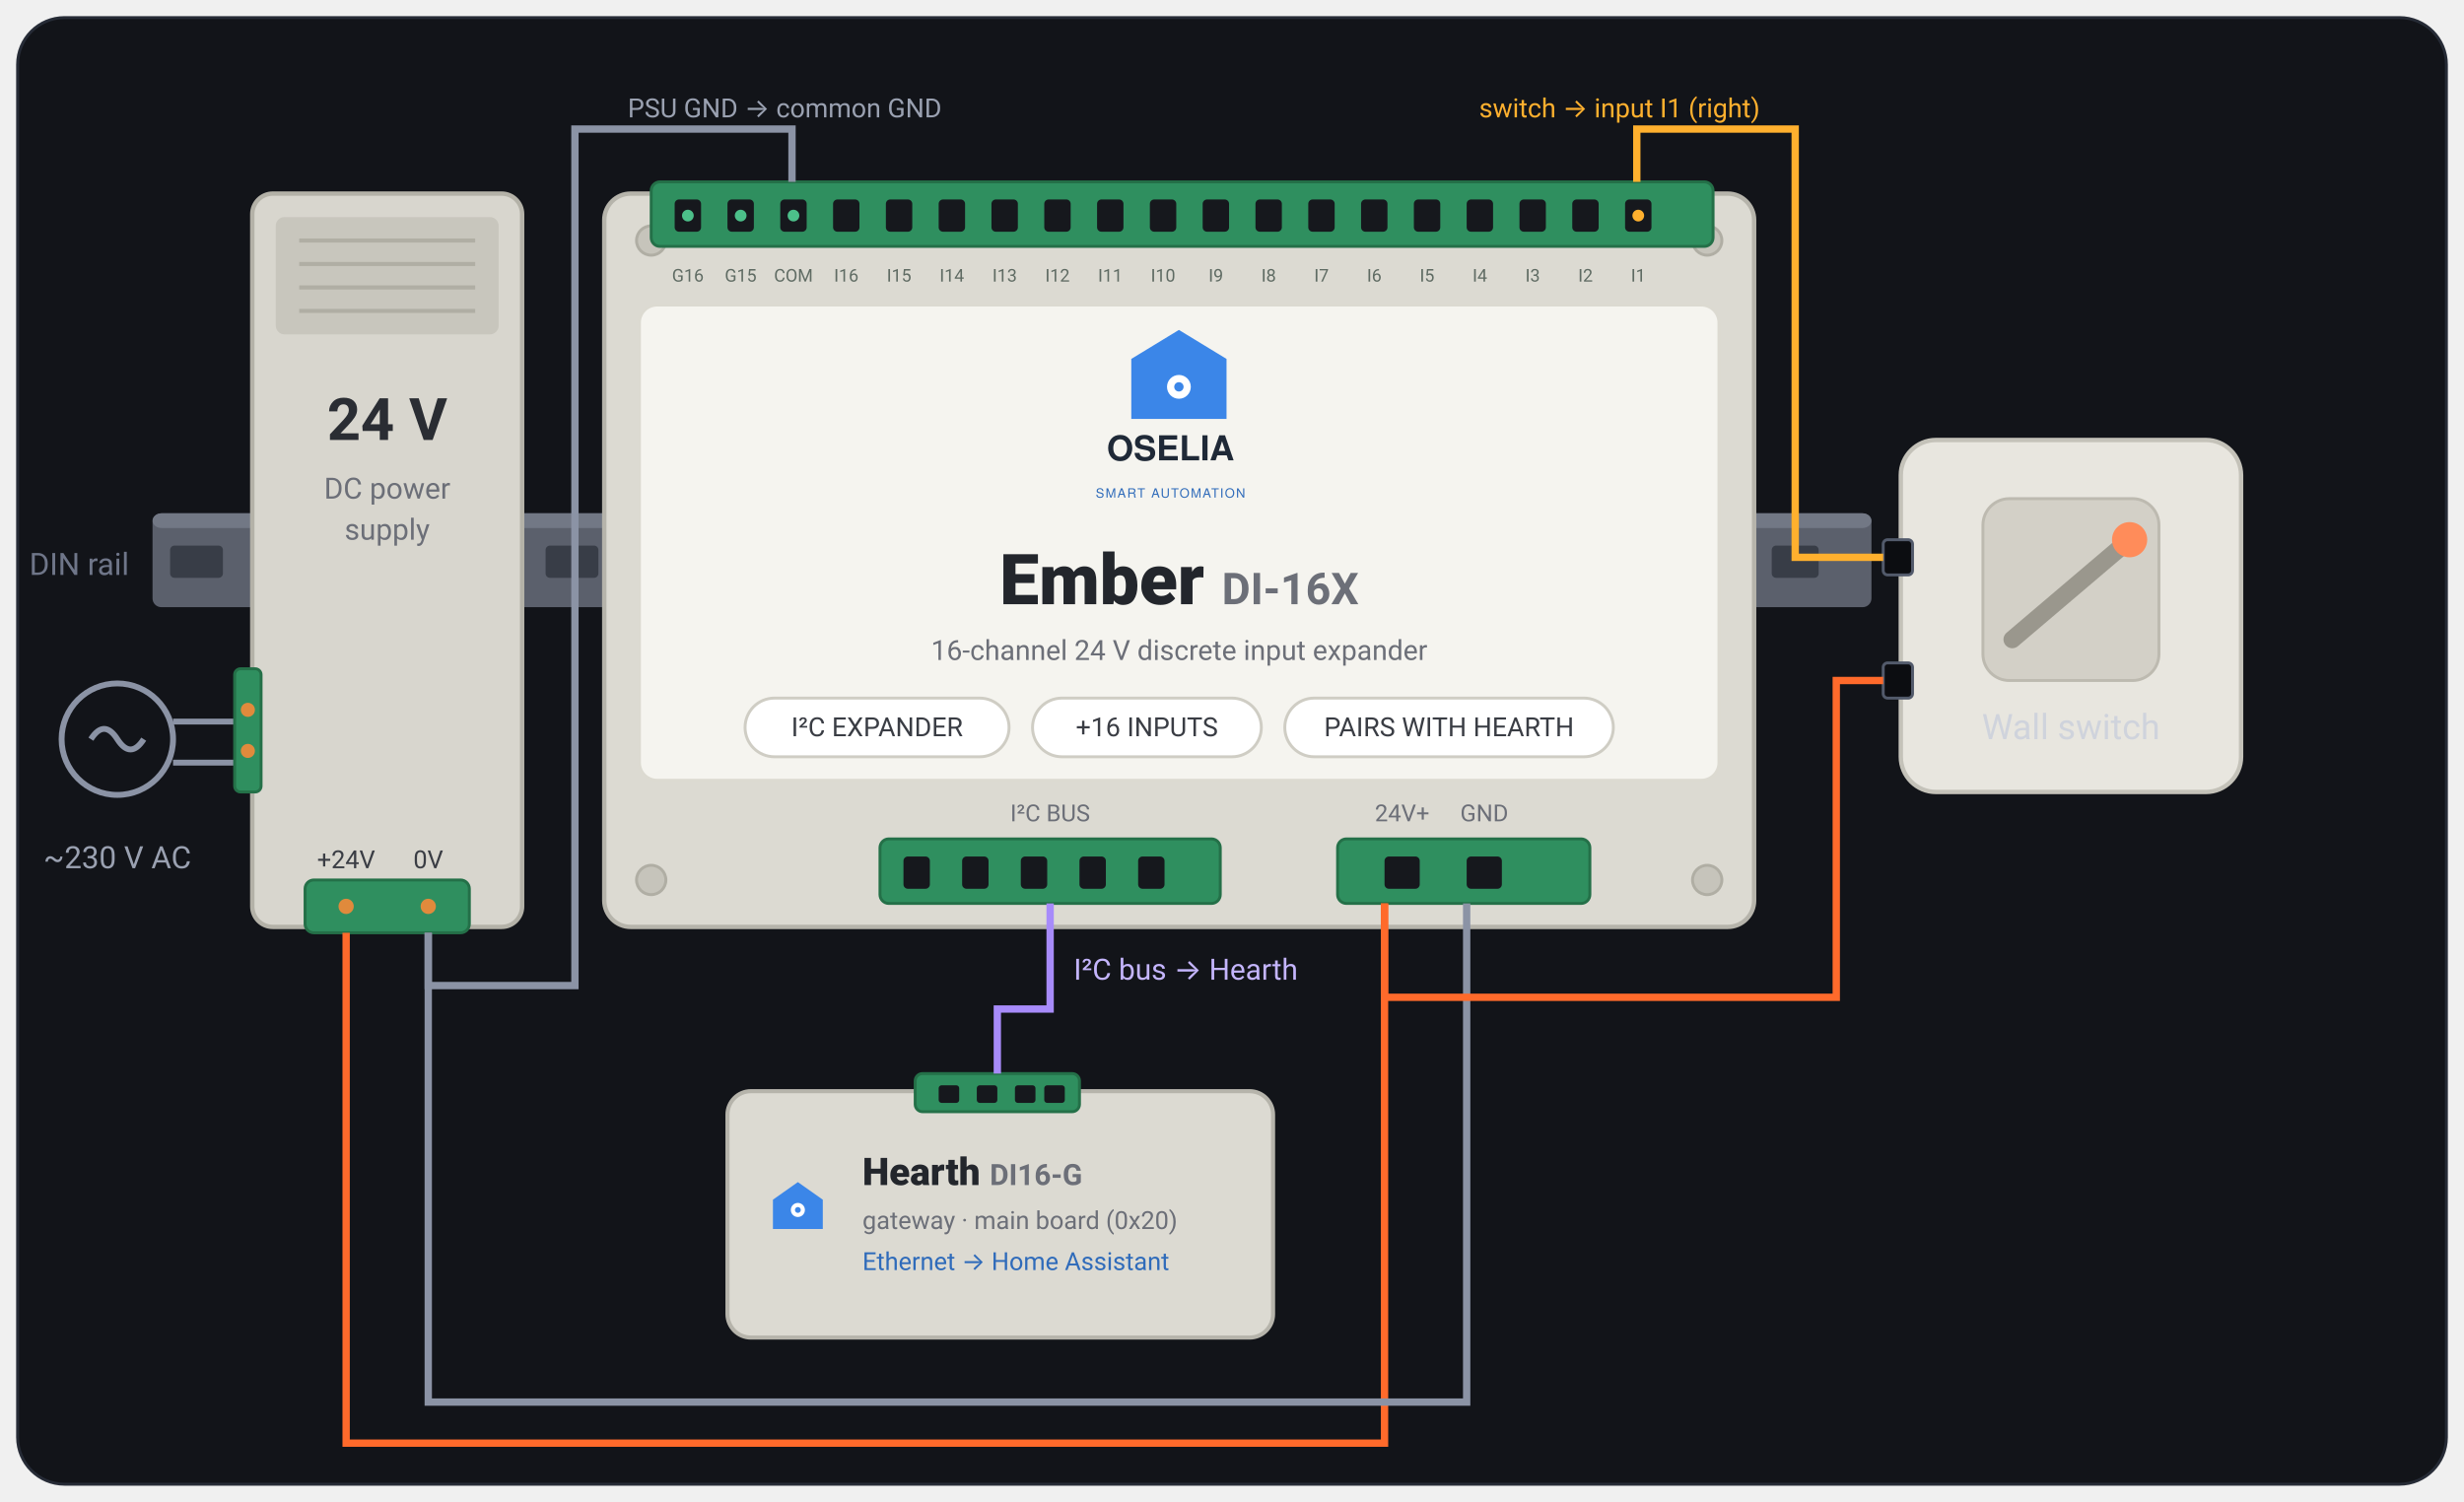
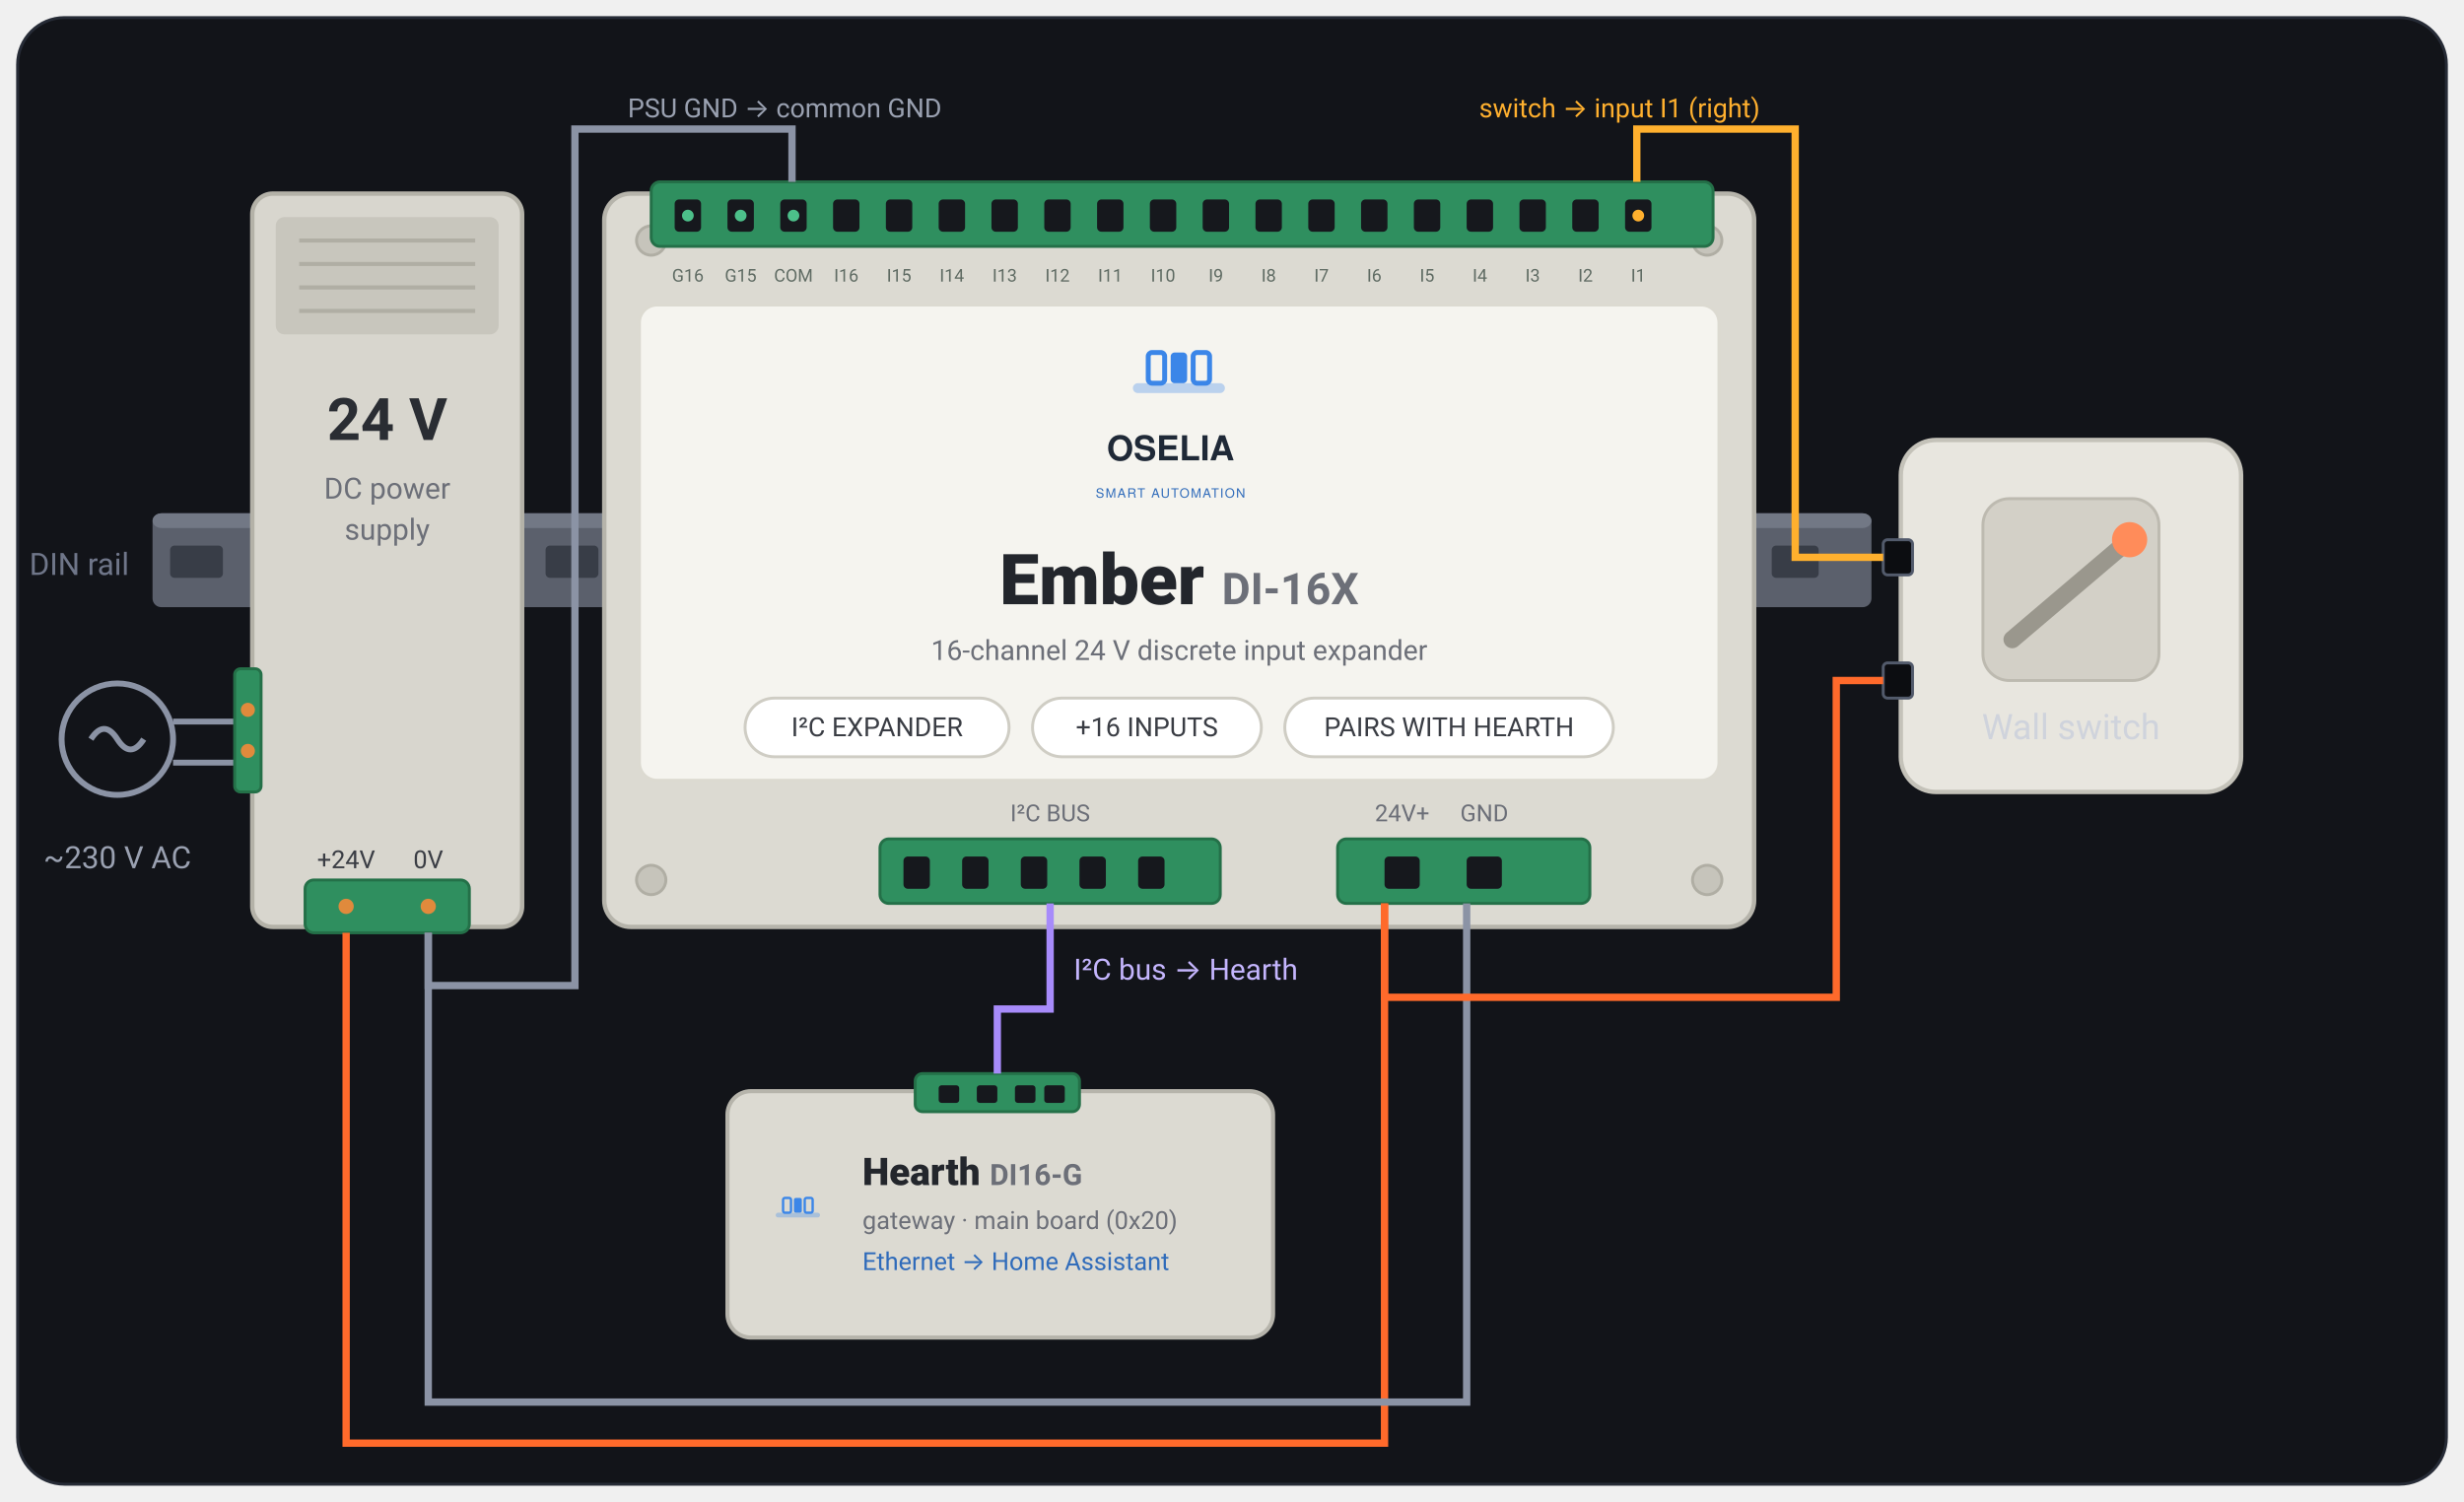
<svg xmlns="http://www.w3.org/2000/svg" viewBox="0 0 840 512" role="img" aria-label="A 24 V power supply, an OSELIA Ember DI-16X input expander and a wall switch on a DIN rail, its I²C bus linked to a Hearth gateway" font-family="ui-sans-serif, system-ui, -apple-system, Segoe UI, Roboto, sans-serif">
  <rect x="6" y="6" width="828" height="500" rx="16" fill="#121419" stroke="#262b36" />
  <g>
    <rect x="52" y="175" width="586" height="32" rx="3" fill="#5b606c" />
    <rect x="52" y="175" width="586" height="5" rx="3" fill="#727885" />
    <g fill="#383d47">
      <rect x="58" y="186" width="18" height="11" rx="1.5" />
      <rect x="186" y="186" width="18" height="11" rx="1.5" />
      <rect x="604" y="186" width="16" height="11" rx="1.5" />
    </g>
    <text x="10" y="196" font-size="10.5" fill="#6f7689">DIN rail</text>
  </g>
  <g>
    <circle cx="40" cy="252" r="19" fill="none" stroke="#8b93a5" stroke-width="2" />
    <path d="M31 252 q4.5 -7 9 0 t9 0" fill="none" stroke="#8b93a5" stroke-width="2" />
    <text x="40" y="296" font-size="10.5" fill="#9aa1b1" text-anchor="middle">~230 V AC</text>
    <path d="M59 246 H82" stroke="#8b93a5" stroke-width="2" />
    <path d="M59 260 H82" stroke="#8b93a5" stroke-width="2" />
  </g>
  <g>
    <rect x="86" y="66" width="92" height="250" rx="7" fill="#d8d6ce" stroke="#b4b2a8" stroke-width="1.5" />
    <rect x="94" y="74" width="76" height="40" rx="3" fill="#c8c6bd" />
    <g stroke="#b0aea4" stroke-width="1.4">
      <path d="M102 82 H162" />
      <path d="M102 90 H162" />
      <path d="M102 98 H162" />
      <path d="M102 106 H162" />
    </g>
    <text x="132" y="150" font-size="20" font-weight="700" fill="#2a2d33" text-anchor="middle">24 V</text>
    <text x="132" y="170" font-size="10" fill="#6c6f78" text-anchor="middle">DC power</text>
    <text x="132" y="184" font-size="10" fill="#6c6f78" text-anchor="middle">supply</text>
    <rect x="80" y="228" width="9" height="42" rx="2" fill="#2f8f5f" stroke="#247048" />
    <circle cx="84.5" cy="242" r="2.4" fill="#e08a3c" />
    <circle cx="84.5" cy="256" r="2.4" fill="#e08a3c" />
    <rect x="104" y="300" width="56" height="18" rx="3" fill="#2f8f5f" stroke="#247048" />
    <circle cx="118" cy="309" r="2.6" fill="#e08a3c" />
    <circle cx="146" cy="309" r="2.6" fill="#e08a3c" />
    <text x="118" y="296" font-size="8.5" fill="#3a3d44" text-anchor="middle">+24V</text>
    <text x="146" y="296" font-size="8.5" fill="#3a3d44" text-anchor="middle">0V</text>
  </g>
  <g>
    <rect x="206" y="66" width="392" height="250" rx="9" fill="#dcdad2" stroke="#b6b4ab" stroke-width="1.5" />
    <g fill="#c6c4bb" stroke="#b0aea4">
      <circle cx="222" cy="82" r="5" />
      <circle cx="582" cy="82" r="5" />
      <circle cx="222" cy="300" r="5" />
      <circle cx="582" cy="300" r="5" />
    </g>
    <rect x="222" y="62" width="362" height="22" rx="3" fill="#2f8f5f" stroke="#247048" />
    <g fill="#16181d">
      <rect x="230" y="68" width="9" height="11" rx="1.5" />
      <rect x="248" y="68" width="9" height="11" rx="1.5" />
      <rect x="266" y="68" width="9" height="11" rx="1.5" />
      <rect x="284" y="68" width="9" height="11" rx="1.5" />
      <rect x="302" y="68" width="9" height="11" rx="1.5" />
      <rect x="320" y="68" width="9" height="11" rx="1.5" />
      <rect x="338" y="68" width="9" height="11" rx="1.5" />
      <rect x="356" y="68" width="9" height="11" rx="1.5" />
      <rect x="374" y="68" width="9" height="11" rx="1.5" />
      <rect x="392" y="68" width="9" height="11" rx="1.5" />
      <rect x="410" y="68" width="9" height="11" rx="1.5" />
      <rect x="428" y="68" width="9" height="11" rx="1.5" />
      <rect x="446" y="68" width="9" height="11" rx="1.5" />
      <rect x="464" y="68" width="9" height="11" rx="1.5" />
      <rect x="482" y="68" width="9" height="11" rx="1.5" />
      <rect x="500" y="68" width="9" height="11" rx="1.5" />
      <rect x="518" y="68" width="9" height="11" rx="1.5" />
      <rect x="536" y="68" width="9" height="11" rx="1.5" />
      <rect x="554" y="68" width="9" height="11" rx="1.5" />
    </g>
    <g fill="#4cc08a">
      <circle cx="234.5" cy="73.5" r="2" />
      <circle cx="252.5" cy="73.5" r="2" />
      <circle cx="270.5" cy="73.5" r="2" />
    </g>
    <circle cx="558.5" cy="73.5" r="2" fill="#ffb02e" />
    <g font-size="6" fill="#5f6b63" text-anchor="middle">
      <text x="234.5" y="96">G16</text>
      <text x="252.5" y="96">G15</text>
      <text x="270.5" y="96">COM</text>
      <text x="288.5" y="96">I16</text>
      <text x="306.5" y="96">I15</text>
      <text x="324.5" y="96">I14</text>
      <text x="342.5" y="96">I13</text>
      <text x="360.5" y="96">I12</text>
      <text x="378.5" y="96">I11</text>
      <text x="396.5" y="96">I10</text>
      <text x="414.5" y="96">I9</text>
      <text x="432.5" y="96">I8</text>
      <text x="450.5" y="96">I7</text>
      <text x="468.5" y="96">I6</text>
      <text x="486.5" y="96">I5</text>
      <text x="504.5" y="96">I4</text>
      <text x="522.5" y="96">I3</text>
      <text x="540.5" y="96">I2</text>
      <text x="558.5" y="96">I1</text>
    </g>
    <rect x="218" y="104" width="368" height="162" rx="6" fill="#f5f4ef" stroke="#dcdad1" />
    <svg x="342" y="110" width="120" height="61" viewBox="0 53 92 49" preserveAspectRatio="xMidYMid meet">
      <g transform="matrix(1 0 0 -1 0 172.91)">
-         <path d="M32.88,93.54 L58.96,93.54 L58.96,109.98 L45.92,117.92 L32.88,109.98 Z " fill="#3b86e8" />
-         <circle cx="45.92" cy="102.33" r="3.26" fill="#ffffff" />
-         <circle cx="45.92" cy="102.33" r="1.28" fill="#3b86e8" />
+         <g transform="translate(45.92,105.73) scale(0.3,-0.3)">
+           <rect x="-42" y="8" width="84" height="9" rx="4.5" fill="#3b86e8" opacity=".32" />
+           <rect x="-28" y="-20" width="15" height="28" rx="3.5" fill="none" stroke="#3b86e8" stroke-width="4.5" />
+           <rect x="-7.5" y="-20" width="15" height="28" rx="3.5" fill="#3b86e8" />
+           <rect x="13" y="-20" width="15" height="28" rx="3.5" fill="none" stroke="#3b86e8" stroke-width="4.5" />
+         </g>
        <text transform="translate(26.17,82.20) scale(1,-1)" font-family="Helvetica, Arial, sans-serif" font-weight="bold" font-size="9.40" fill="#1f2937">OSELIA</text>
        <text transform="translate(23.14,72.00) scale(1,-1)" font-family="Helvetica, Arial, sans-serif" font-weight="normal" font-size="3.50" letter-spacing="0.35" fill="#2f6bba">SMART AUTOMATION</text>
      </g>
    </svg>
    <text x="402" y="206" font-size="24" font-weight="800" fill="#23262c" text-anchor="middle">Ember <tspan font-size="15" font-weight="600" fill="#6c6f78">DI-16X</tspan>
    </text>
    <text x="402" y="225" font-size="9.5" fill="#6c6f78" text-anchor="middle">16-channel 24 V discrete input expander</text>
    <g font-size="9" fill="#3a3d44" text-anchor="middle">
      <rect x="254" y="238" width="90" height="20" rx="10" fill="#fff" stroke="#cfcdc4" />
      <text x="299" y="251">I²C EXPANDER</text>
      <rect x="352" y="238" width="78" height="20" rx="10" fill="#fff" stroke="#cfcdc4" />
      <text x="391" y="251">+16 INPUTS</text>
      <rect x="438" y="238" width="112" height="20" rx="10" fill="#fff" stroke="#cfcdc4" />
      <text x="494" y="251">PAIRS WITH HEARTH</text>
    </g>
    <rect x="300" y="286" width="116" height="22" rx="3" fill="#2f8f5f" stroke="#247048" />
    <g fill="#16181d">
      <rect x="308" y="292" width="9" height="11" rx="1.5" />
      <rect x="328" y="292" width="9" height="11" rx="1.5" />
      <rect x="348" y="292" width="9" height="11" rx="1.5" />
      <rect x="368" y="292" width="9" height="11" rx="1.5" />
      <rect x="388" y="292" width="9" height="11" rx="1.5" />
    </g>
    <text x="358" y="280" font-size="8" fill="#6c6f78" text-anchor="middle">I²C BUS</text>
    <rect x="456" y="286" width="86" height="22" rx="3" fill="#2f8f5f" stroke="#247048" />
    <g fill="#16181d">
      <rect x="472" y="292" width="12" height="11" rx="1.5" />
      <rect x="500" y="292" width="12" height="11" rx="1.5" />
    </g>
    <text x="478" y="280" font-size="8" fill="#6c6f78" text-anchor="middle">24V+</text>
    <text x="506" y="280" font-size="8" fill="#6c6f78" text-anchor="middle">GND</text>
  </g>
  <g>
    <rect x="648" y="150" width="116" height="120" rx="12" fill="#e8e6df" stroke="#c4c2b9" stroke-width="1.5" />
    <rect x="676" y="170" width="60" height="62" rx="9" fill="#d3d0c7" stroke="#bdbab0" />
    <path d="M686 218 L726 184" stroke="#9a978d" stroke-width="6" stroke-linecap="round" />
    <circle cx="726" cy="184" r="6" fill="#ff8c5a" />
    <text x="706" y="252" font-size="12" fill="#cfd3dc" text-anchor="middle">Wall switch</text>
    <rect x="642" y="184" width="10" height="12" rx="1.5" fill="#0c0d11" stroke="#525a6b" />
    <rect x="642" y="226" width="10" height="12" rx="1.5" fill="#0c0d11" stroke="#525a6b" />
  </g>
  <g>
    <rect x="248" y="372" width="186" height="84" rx="8" fill="#dcdad2" stroke="#b6b4ab" stroke-width="1.4" />
    <rect x="312" y="366" width="56" height="13" rx="2.5" fill="#2f8f5f" stroke="#247048" />
    <g fill="#16181d">
      <rect x="320" y="370" width="7" height="6" rx="1" />
      <rect x="333" y="370" width="7" height="6" rx="1" />
      <rect x="346" y="370" width="7" height="6" rx="1" />
      <rect x="356" y="370" width="7" height="6" rx="1" />
    </g>
    <g transform="translate(272,412)">
-       <path d="M0 -9 L8.5 -3 L8.5 7 L-8.5 7 L-8.5 -3 Z" fill="#3b86e8" />
-       <circle cx="0" cy="0.5" r="2.4" fill="#fff" />
-       <circle cx="0" cy="0.5" r="1" fill="#3b86e8" />
+       <g transform="scale(0.18)">
+         <rect x="-42" y="8" width="84" height="9" rx="4.5" fill="#3b86e8" opacity=".32" />
+         <rect x="-28" y="-20" width="15" height="28" rx="3.5" fill="none" stroke="#3b86e8" stroke-width="4.5" />
+         <rect x="-7.5" y="-20" width="15" height="28" rx="3.5" fill="#3b86e8" />
+         <rect x="13" y="-20" width="15" height="28" rx="3.5" fill="none" stroke="#3b86e8" stroke-width="4.5" />
+       </g>
    </g>
    <text x="294" y="404" font-size="13" font-weight="800" fill="#23262c">Hearth <tspan font-size="10" font-weight="600" fill="#6c6f78">DI16-G</tspan>
    </text>
    <text x="294" y="419" font-size="8.5" fill="#6c6f78">gateway · main board (0x20)</text>
    <text x="294" y="433" font-size="8.5" fill="#2f6bba">Ethernet → Home Assistant</text>
  </g>
  <path d="M118 318 V492 H472 V308" fill="none" stroke="#ff6a2b" stroke-width="2.5" />
  <path d="M146 318 V478 H500 V308" fill="none" stroke="#8b93a5" stroke-width="2.5" />
  <path d="M472 308 V340 H626 V232 H642" fill="none" stroke="#ff6a2b" stroke-width="2.5" />
  <path d="M642 190 H612 V44 H558 V62" fill="none" stroke="#ffb02e" stroke-width="2.5" />
  <text x="600" y="40" font-size="9" fill="#ffb02e" text-anchor="end">switch → input I1 (right)</text>
  <path d="M146 318 V336 H196 V44 H270 V62" fill="none" stroke="#8b93a5" stroke-width="2.5" />
  <text x="214" y="40" font-size="9" fill="#9aa1b1" text-anchor="start">PSU GND → common GND</text>
  <path d="M358 308 V344 H340 V366" fill="none" stroke="#a78bfa" stroke-width="2.5" />
  <text x="366" y="334" font-size="10" fill="#c4b5fd">I²C bus → Hearth</text>
</svg>
